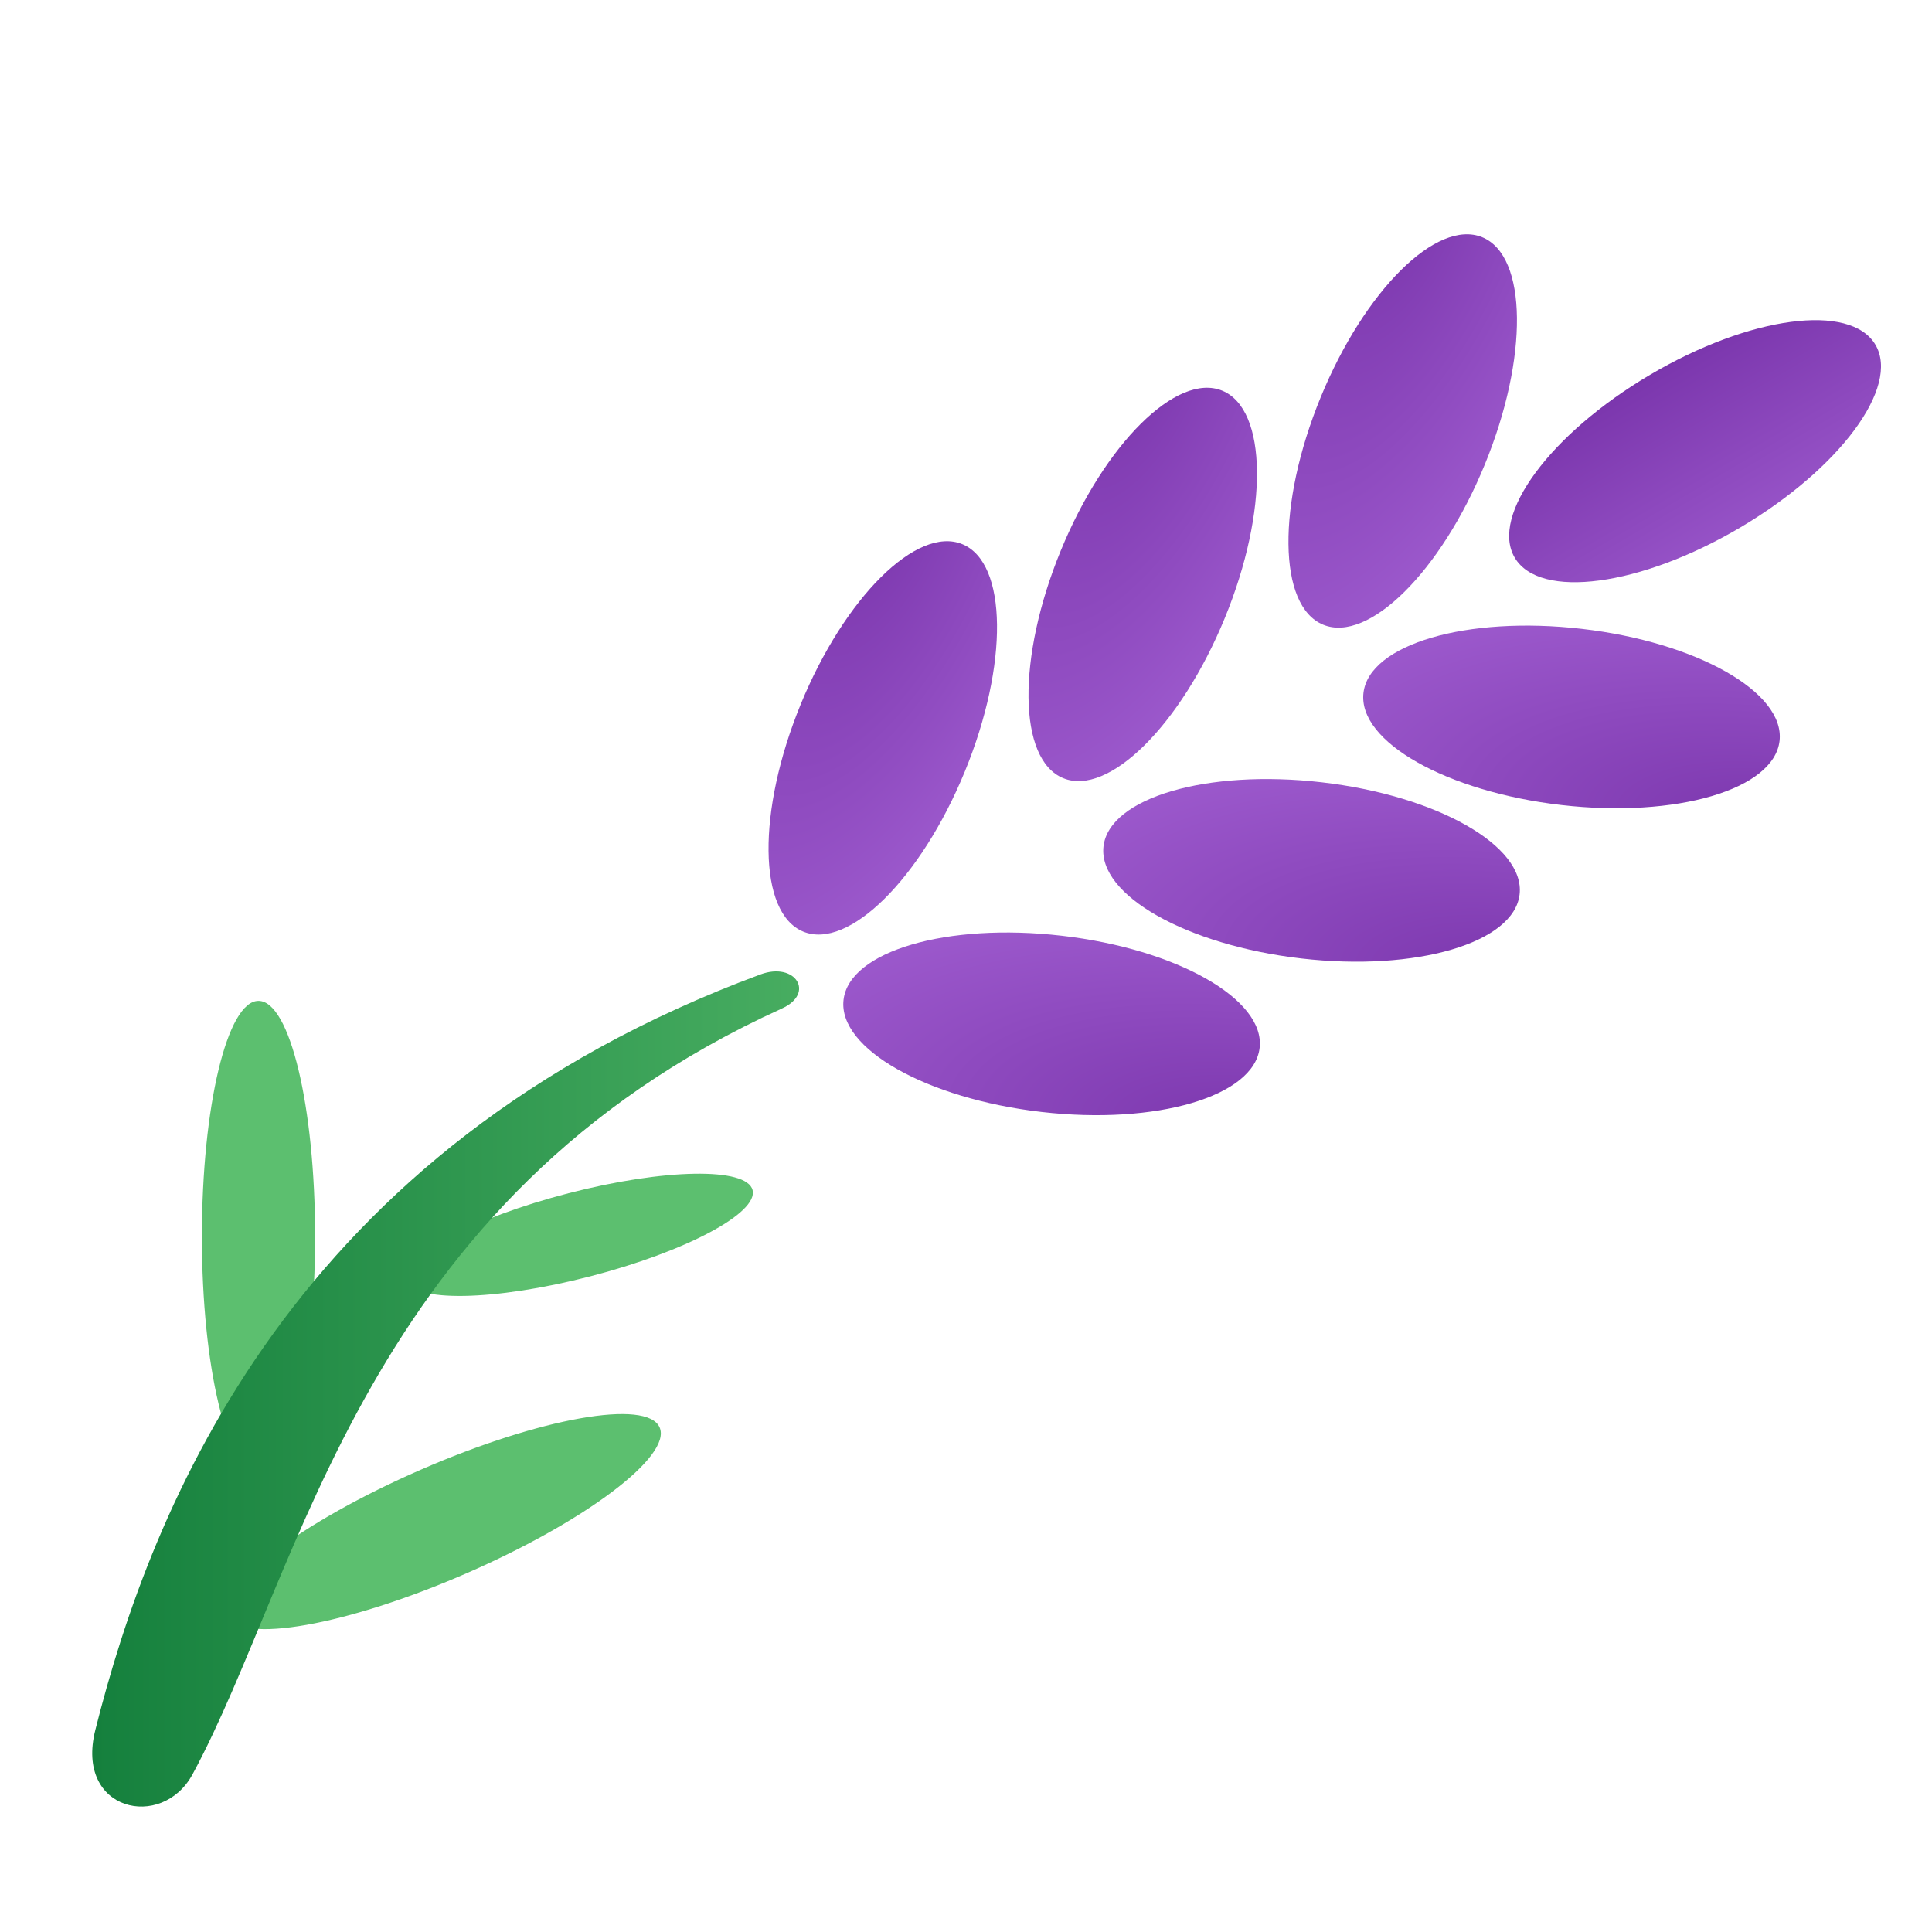
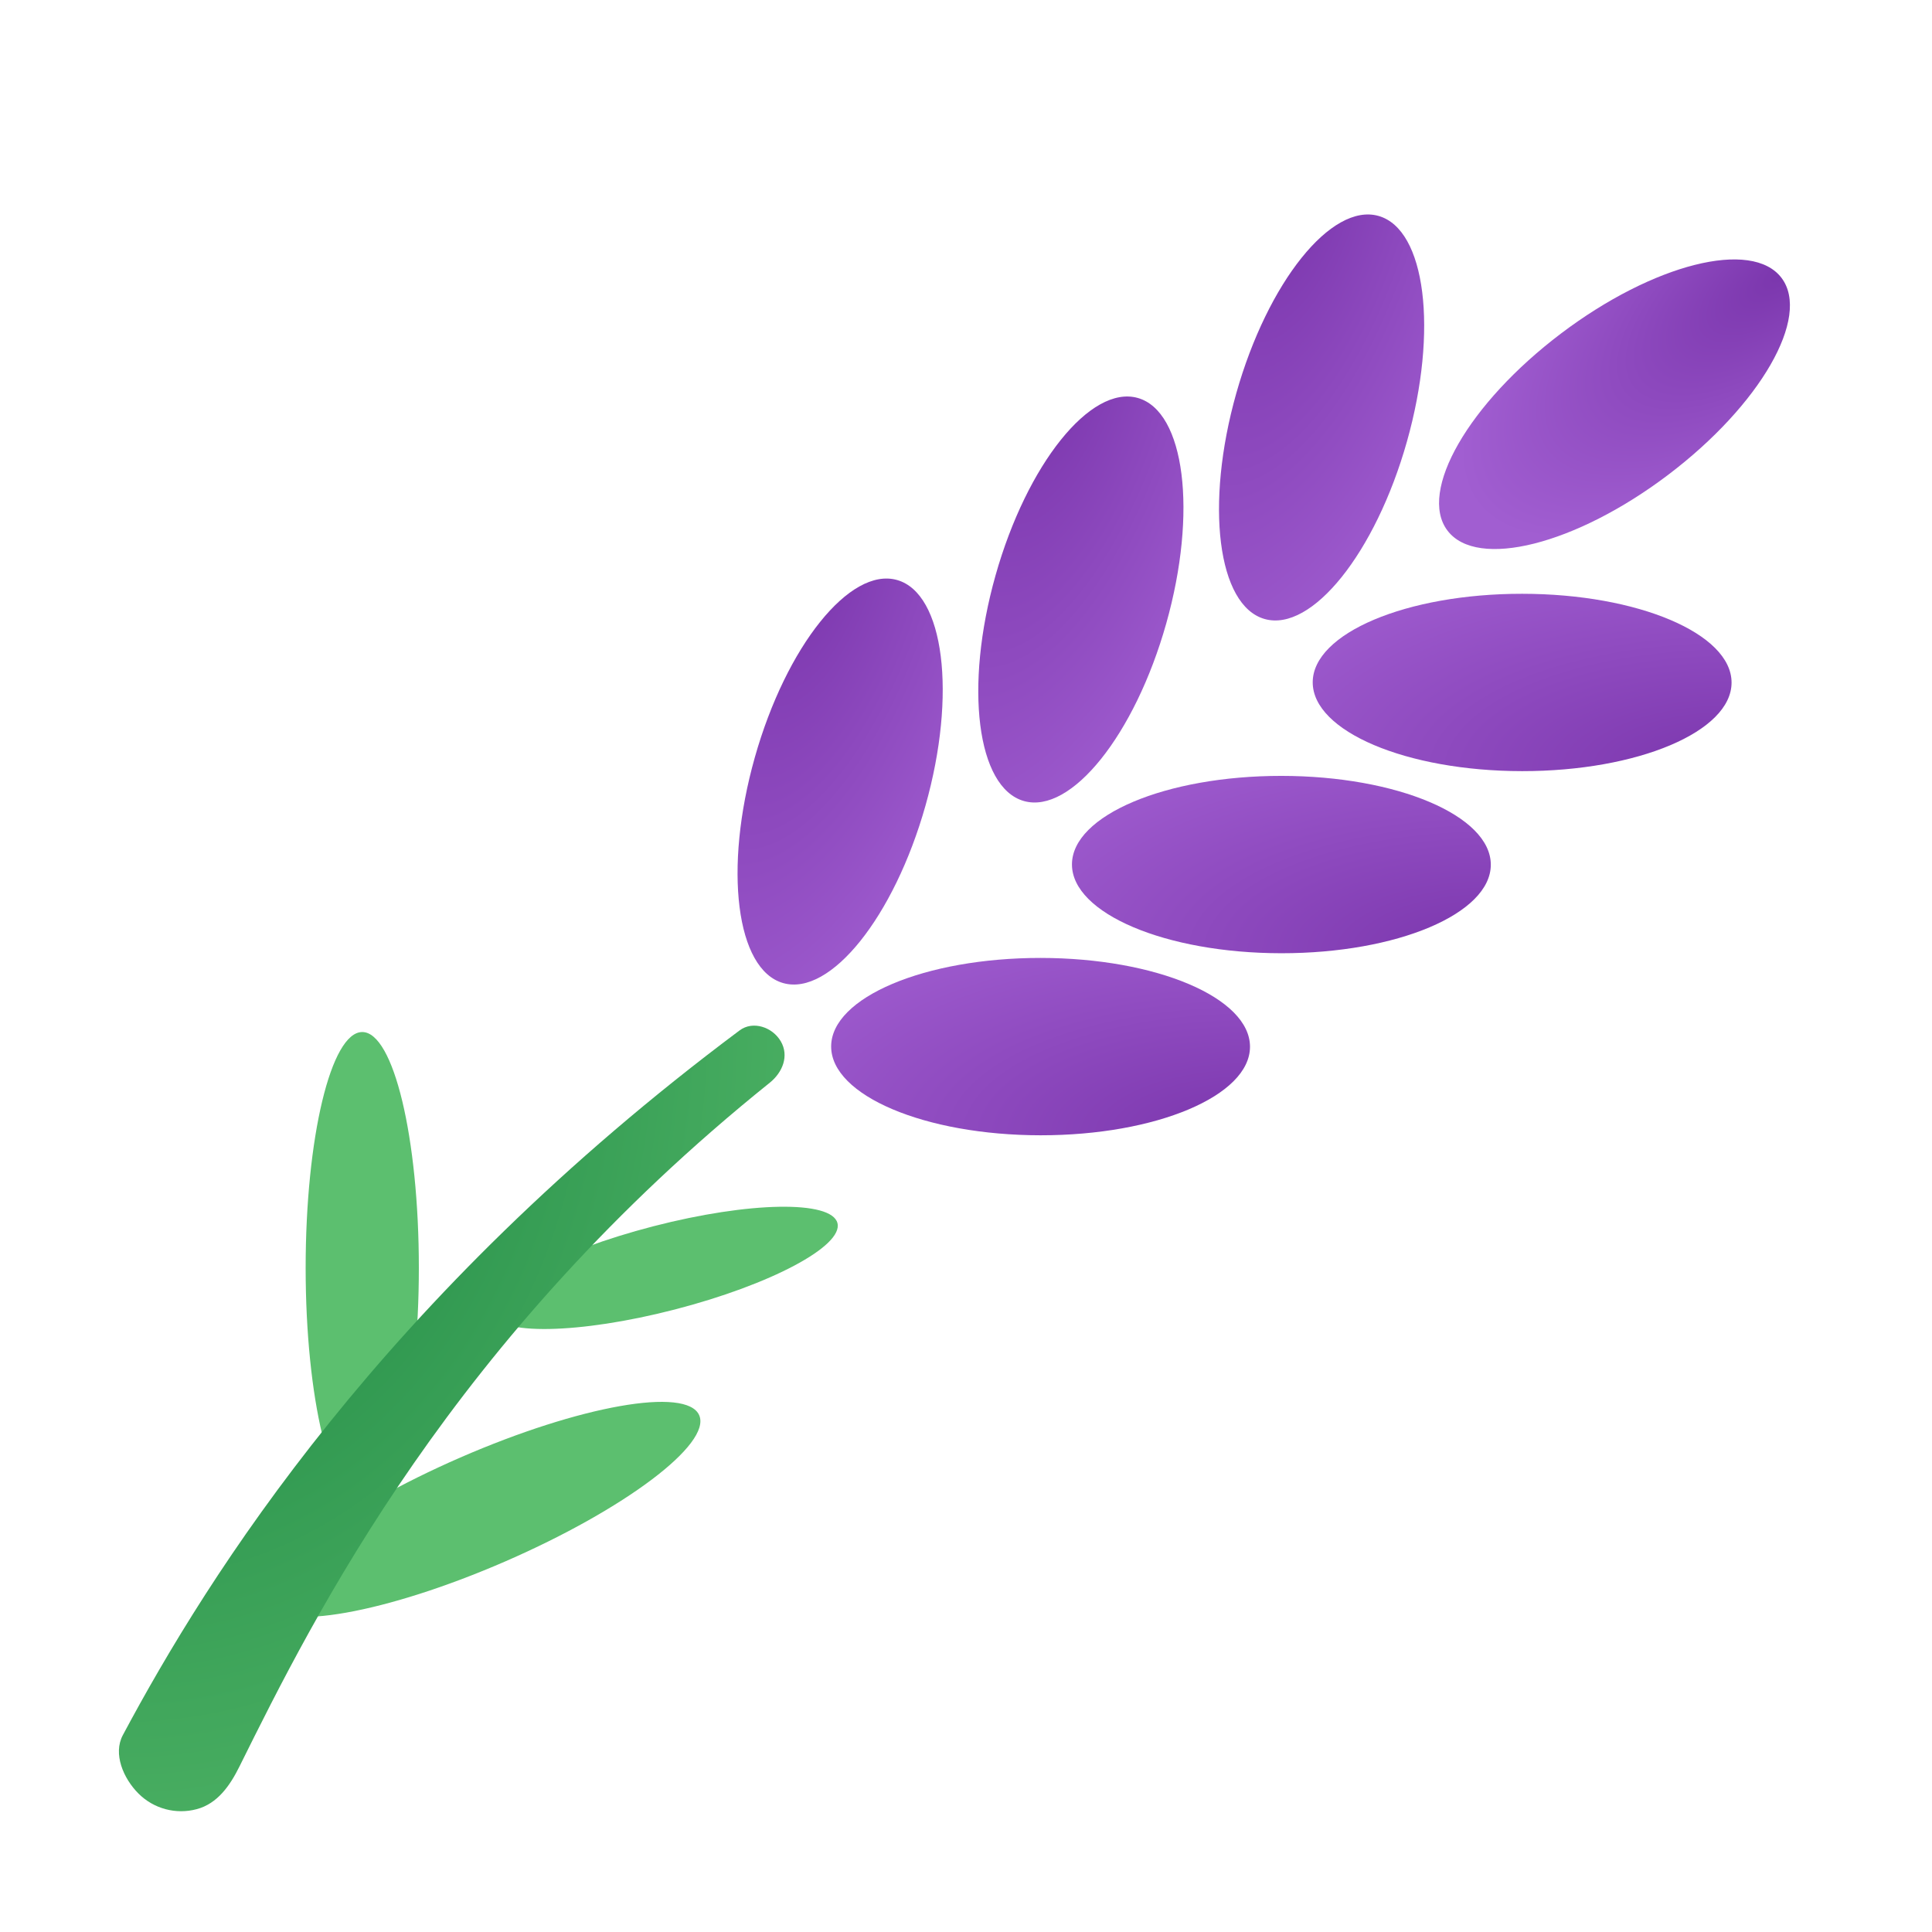
- <svg xmlns="http://www.w3.org/2000/svg" width="368.64pt" height="368.64pt" viewBox="0 0 368.64 368.64">
+ <svg xmlns="http://www.w3.org/2000/svg" width="491.52" height="491.52" viewBox="0 0 368.64 368.64">
  <defs>
-     <linearGradient id="gradient0" gradientUnits="objectBoundingBox" x1="0" y1="0" x2="1.414" y2="0" spreadMethod="pad">
-       <stop stop-color="#15803d" offset="0" stop-opacity="1" />
-       <stop stop-color="#5cbf6f" offset="1" stop-opacity="1" />
-     </linearGradient>
-     <linearGradient id="gradient1" gradientUnits="objectBoundingBox" x1="0" y1="0" x2="1.414" y2="0" spreadMethod="pad">
-       <stop stop-color="#7b36ad" offset="0" stop-opacity="1" />
-       <stop stop-color="#a15ed1" offset="1" stop-opacity="1" />
-     </linearGradient>
-     <radialGradient id="gradient2" gradientUnits="objectBoundingBox" cx="0" cy="0" fx="0" fy="0" r="1.414" spreadMethod="pad">
-       <stop stop-color="#7b36ad" offset="0" stop-opacity="1" />
-       <stop stop-color="#a15ed1" offset="1" stop-opacity="1" />
+     <radialGradient id="a" cx=".48" cy="-.01" r=".92" fx=".48" fy="-.01" gradientUnits="objectBoundingBox" spreadMethod="pad">
+       <stop offset="0" stop-color="#7b36ad" />
+       <stop offset="1" stop-color="#a15ed1" />
    </radialGradient>
-     <radialGradient id="gradient3" gradientUnits="objectBoundingBox" cx="0" cy="0" fx="0" fy="0" r="1.414" spreadMethod="pad">
-       <stop stop-color="#7b36ad" offset="0" stop-opacity="1" />
-       <stop stop-color="#a15ed1" offset="1" stop-opacity="1" />
+     <radialGradient id="b" cx="0" cy="0" r="1.41" fx="0" fy="0" gradientUnits="objectBoundingBox" spreadMethod="pad">
+       <stop offset="0" stop-color="#7b36ad" />
+       <stop offset="1" stop-color="#a15ed1" />
    </radialGradient>
-     <radialGradient id="gradient4" gradientUnits="objectBoundingBox" cx="0" cy="0" fx="0" fy="0" r="1.414" spreadMethod="pad">
-       <stop stop-color="#7b36ad" offset="0" stop-opacity="1" />
-       <stop stop-color="#a15ed1" offset="1" stop-opacity="1" />
+     <radialGradient id="c" cx="0" cy="0" r="1.41" fx="0" fy="0" gradientUnits="objectBoundingBox" spreadMethod="pad">
+       <stop offset="0" stop-color="#7b36ad" />
+       <stop offset="1" stop-color="#a15ed1" />
    </radialGradient>
-     <radialGradient id="gradient5" gradientUnits="objectBoundingBox" cx="0" cy="0" fx="0" fy="0" r="1.414" spreadMethod="pad">
-       <stop stop-color="#7b36ad" offset="0" stop-opacity="1" />
-       <stop stop-color="#a15ed1" offset="1" stop-opacity="1" />
+     <radialGradient id="d" cx="0" cy="0" r="1.41" fx="0" fy="0" gradientUnits="objectBoundingBox" spreadMethod="pad">
+       <stop offset="0" stop-color="#7b36ad" />
+       <stop offset="1" stop-color="#a15ed1" />
    </radialGradient>
-     <radialGradient id="gradient6" gradientUnits="objectBoundingBox" cx="0" cy="0" fx="0" fy="0" r="1.414" spreadMethod="pad">
-       <stop stop-color="#7b36ad" offset="0" stop-opacity="1" />
-       <stop stop-color="#a15ed1" offset="1" stop-opacity="1" />
+     <radialGradient id="e" cx="0" cy="0" r="1.41" fx="0" fy="0" gradientUnits="objectBoundingBox" spreadMethod="pad">
+       <stop offset="0" stop-color="#7b36ad" />
+       <stop offset="1" stop-color="#a15ed1" />
    </radialGradient>
-     <radialGradient id="gradient7" gradientUnits="objectBoundingBox" cx="0" cy="0" fx="0" fy="0" r="1.414" spreadMethod="pad">
-       <stop stop-color="#7b36ad" offset="0" stop-opacity="1" />
-       <stop stop-color="#a15ed1" offset="1" stop-opacity="1" />
+     <radialGradient id="f" cx="0" cy="0" r="1.41" fx="0" fy="0" gradientUnits="objectBoundingBox" spreadMethod="pad">
+       <stop offset="0" stop-color="#7b36ad" />
+       <stop offset="1" stop-color="#a15ed1" />
+     </radialGradient>
+     <radialGradient id="g" cx="0" cy="0" r="1.41" fx="0" fy="0" gradientUnits="objectBoundingBox" spreadMethod="pad">
+       <stop offset="0" stop-color="#7b36ad" />
+       <stop offset="1" stop-color="#a15ed1" />
+     </radialGradient>
+     <radialGradient id="h" cx="0" cy="0" r="1.41" fx="0" fy="0" gradientUnits="objectBoundingBox" spreadMethod="pad">
+       <stop offset="0" stop-color="#15803d" />
+       <stop offset="1" stop-color="#5cbf6f" />
    </radialGradient>
  </defs>
-   <ellipse id="shape0" transform="matrix(0.2501915 0.9681964 -0.9681964 0.2501915 141.5433 219.131)" rx="8.197" ry="34.156" cx="8.197" cy="34.156" fill="#5cbf6f" fill-rule="evenodd" stroke-opacity="0" stroke="#000000" stroke-width="0" stroke-linecap="square" stroke-linejoin="bevel" />
-   <ellipse id="shape01" transform="matrix(0.399237 0.9168478 -0.9168478 0.399237 121.5512 262.4655)" rx="10.8" ry="45" cx="10.8" cy="45" fill="#5cbf6f" fill-rule="evenodd" stroke-opacity="0" stroke="#000000" stroke-width="0" stroke-linecap="square" stroke-linejoin="bevel" />
-   <ellipse id="shape1" transform="translate(38.52485, 190.9731)" rx="10.8" ry="45" cx="10.8" cy="45" fill="#5cbf6f" fill-rule="evenodd" />
-   <path id="shape2" transform="translate(17.59757, 185.35)" fill="url(#gradient0)" fill-rule="evenodd" d="M0.587 144.763C11.32 102.107 38.152 33.662 127.487 0.583C134.2 -1.902 137.967 4.185 131.627 7.063C51.671 43.357 40.191 114.334 19.127 153.223C13.32 163.944 -3.318 160.285 0.587 144.763Z" />
-   <ellipse id="shape3" transform="matrix(0.5083457 0.8611531 -0.8611531 0.5083457 349.2431 51.20604)" rx="16.92" ry="39.96" cx="16.92" cy="39.96" fill="url(#gradient1)" fill-rule="evenodd" />
-   <ellipse id="shape02" transform="matrix(0.9251151 0.3796869 -0.3796869 0.9251151 167.9609 97.403)" rx="16.92" ry="39.96" cx="16.92" cy="39.96" fill="url(#gradient2)" fill-rule="evenodd" stroke-opacity="0" stroke="#000000" stroke-width="0" stroke-linecap="square" stroke-linejoin="bevel" />
-   <ellipse id="shape011" transform="matrix(0.9251151 0.3796869 -0.3796869 0.9251151 217.5633 68.12229)" rx="16.92" ry="39.96" cx="16.92" cy="39.96" fill="url(#gradient3)" fill-rule="evenodd" stroke-opacity="0" stroke="#000000" stroke-width="0" stroke-linecap="square" stroke-linejoin="bevel" />
-   <ellipse id="shape021" transform="matrix(0.9251151 0.3796869 -0.3796869 0.9251151 267.1657 38.84158)" rx="16.92" ry="39.96" cx="16.92" cy="39.96" fill="url(#gradient4)" fill-rule="evenodd" stroke-opacity="0" stroke="#000000" stroke-width="0" stroke-linecap="square" stroke-linejoin="bevel" />
-   <ellipse id="shape03" transform="matrix(0.1145612 -0.9934162 -0.9934162 -0.1145612 238.4088 216.744)" rx="16.92" ry="39.96" cx="16.92" cy="39.96" fill="url(#gradient5)" fill-rule="evenodd" stroke-opacity="0" stroke="#000000" stroke-width="0" stroke-linecap="square" stroke-linejoin="bevel" />
-   <ellipse id="shape012" transform="matrix(0.1145612 -0.9934162 -0.9934162 -0.1145612 288.0113 187.4633)" rx="16.92" ry="39.96" cx="16.92" cy="39.96" fill="url(#gradient6)" fill-rule="evenodd" stroke-opacity="0" stroke="#000000" stroke-width="0" stroke-linecap="square" stroke-linejoin="bevel" />
-   <ellipse id="shape022" transform="matrix(0.1145612 -0.9934162 -0.9934162 -0.1145612 337.6137 158.1826)" rx="16.92" ry="39.96" cx="16.92" cy="39.96" fill="url(#gradient7)" fill-rule="evenodd" stroke-opacity="0" stroke="#000000" stroke-width="0" stroke-linecap="square" stroke-linejoin="bevel" />
+   <ellipse cx="8.2" cy="34.16" fill="#5cbf6f" fill-rule="evenodd" rx="8.2" ry="34.16" transform="rotate(75.51 -66.68 214.56)" />
+   <ellipse cx="10.8" cy="45" fill="#5cbf6f" fill-rule="evenodd" rx="10.8" ry="45" transform="rotate(66.47 -133.95 228.58)" />
+   <ellipse cx="10.8" cy="45" fill="#5cbf6f" fill-rule="evenodd" rx="10.8" ry="45" transform="translate(58.32 196.92)" />
+   <ellipse cx="16.92" cy="39.96" fill="url(#a)" fill-rule="evenodd" rx="16.92" ry="39.96" transform="rotate(52.9 125.13 351.15)" />
+   <ellipse cx="16.92" cy="39.96" fill="url(#b)" fill-rule="evenodd" rx="16.92" ry="39.96" transform="rotate(15.77 -305.5 612.2)" />
+   <ellipse cx="16.92" cy="39.96" fill="url(#c)" fill-rule="evenodd" rx="16.92" ry="39.96" transform="rotate(15.77 -157.13 760.66)" />
+   <ellipse cx="16.92" cy="39.96" fill="url(#d)" fill-rule="evenodd" rx="16.92" ry="39.96" transform="rotate(15.77 -8.77 909.12)" />
+   <ellipse cx="16.92" cy="39.96" fill="url(#e)" fill-rule="evenodd" rx="16.92" ry="39.96" transform="rotate(90.04 11 227.49)scale(-1 1)" />
+   <ellipse cx="16.92" cy="39.96" fill="url(#f)" fill-rule="evenodd" rx="16.92" ry="39.96" transform="rotate(90.04 51.33 233.08)scale(-1 1)" />
+   <ellipse cx="16.92" cy="39.96" fill="url(#g)" fill-rule="evenodd" rx="16.92" ry="39.96" transform="rotate(90.04 91.66 238.66)scale(-1 1)" />
+   <path fill="url(#h)" fill-rule="evenodd" d="M124.2 10.88c2.44-1.97 3.7-5.11 2.1-7.87-1.59-2.75-5.34-4-7.87-2.1C50.33 51.78 17.13 104.68.74 135.39c-1.88 3.54.08 8.22 2.99 11.13a11.5 11.5 0 0 0 11.12 2.98c3.98-1.06 6.36-4.53 8.15-8.14 14.4-29 40.62-81.83 101.2-130.48" transform="translate(22.69 195.7)" />
</svg>
